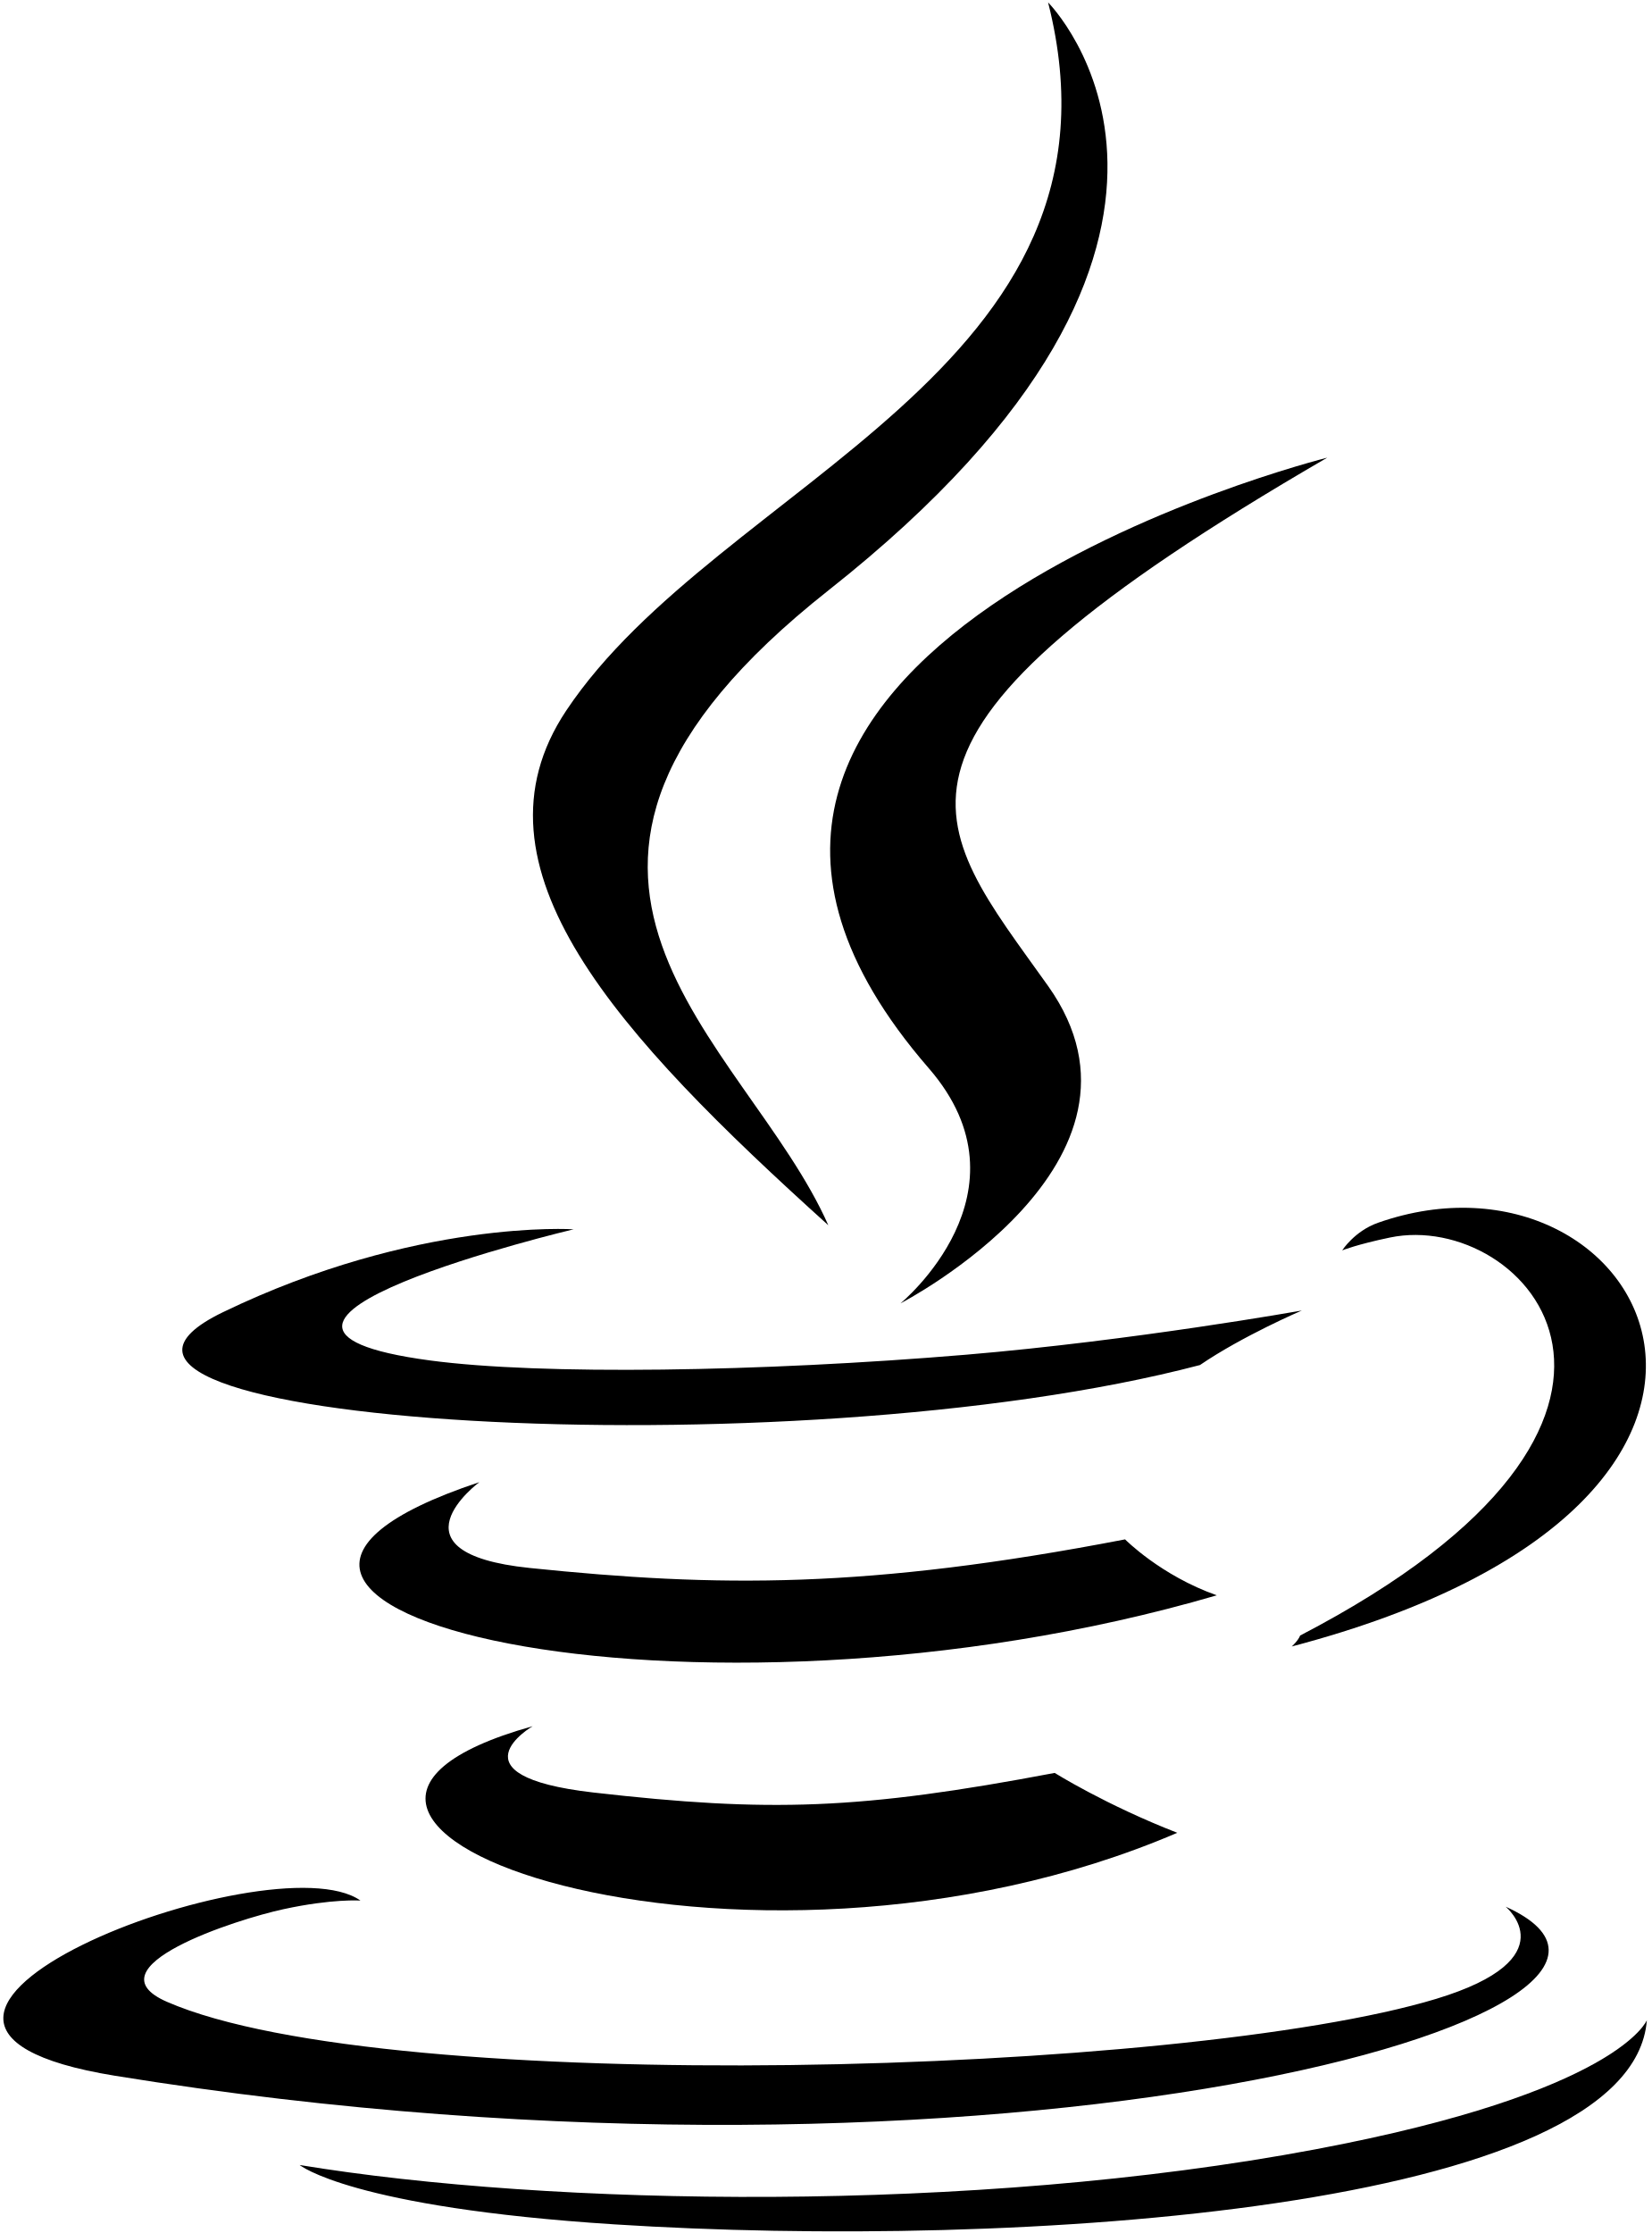
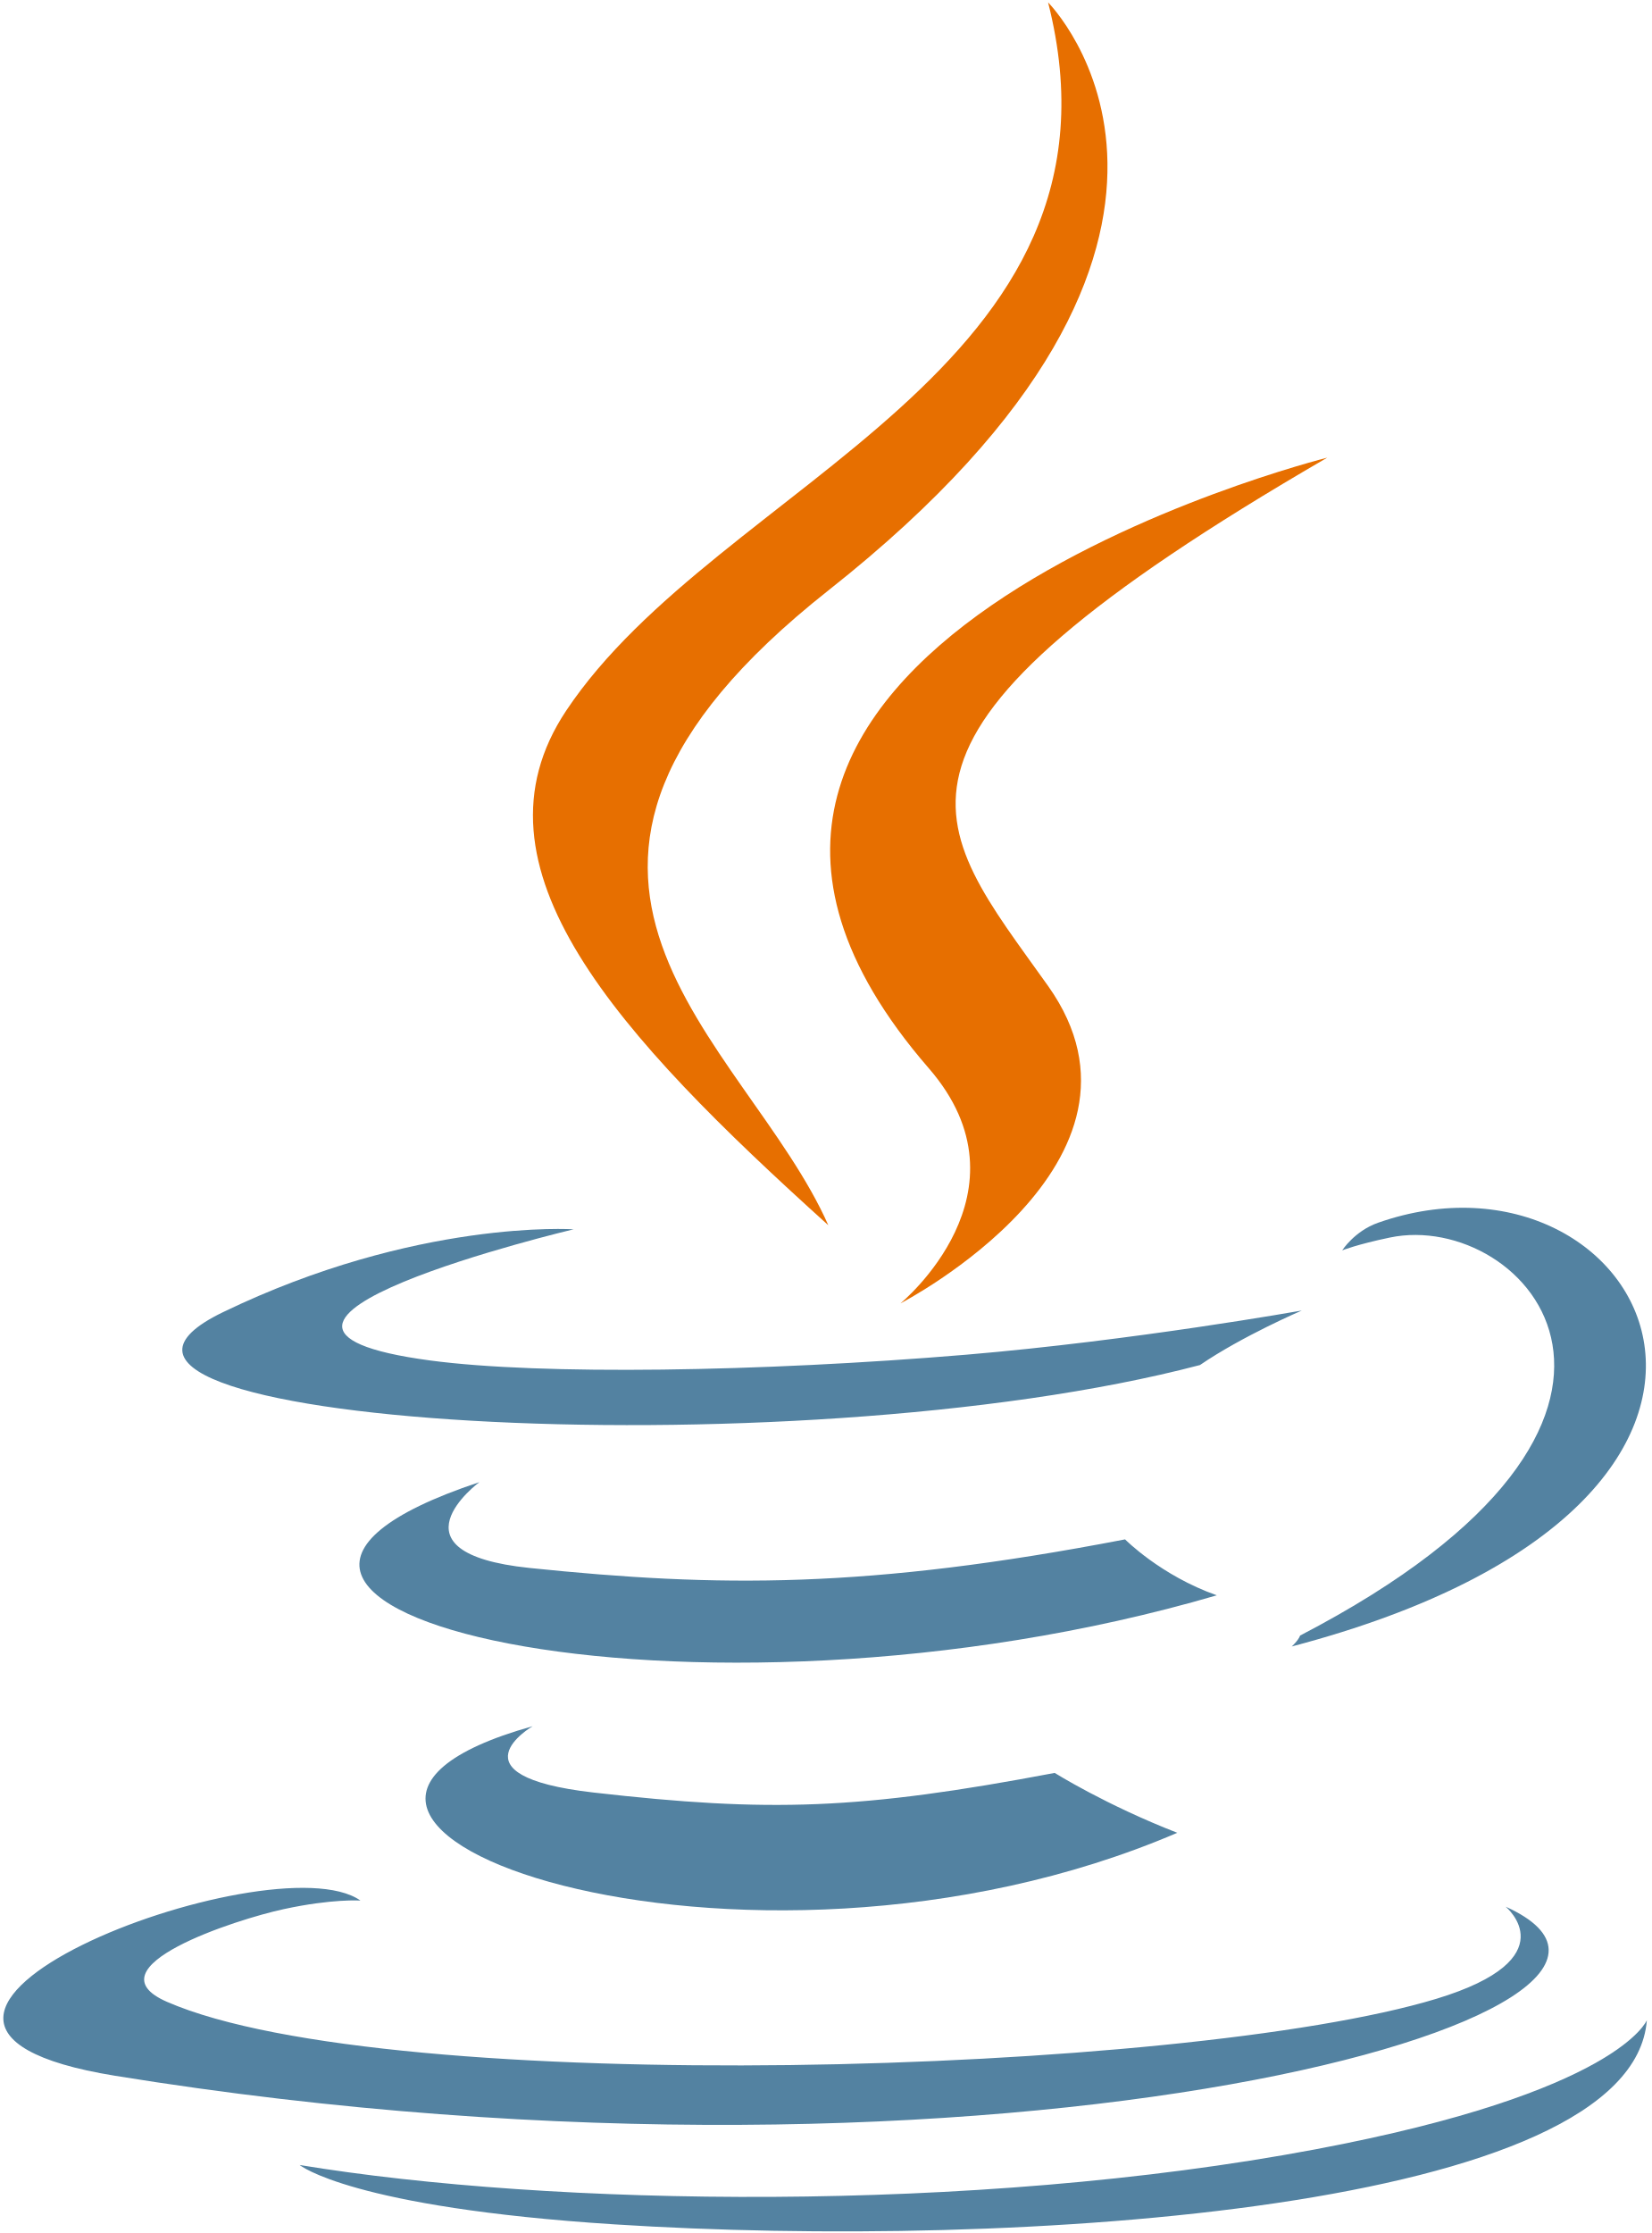
<svg xmlns="http://www.w3.org/2000/svg" width="256px" height="346px" viewBox="0 0 256 346" version="1.1" preserveAspectRatio="xMidYMid">
  <g>
-     <path d="M82.554,267.473 C82.554,267.473 69.356,275.148 91.947,277.745 C119.316,280.867 133.303,280.42 163.464,274.711 C163.464,274.711 171.393,279.683 182.467,283.99 C114.856,312.967 29.448,282.311 82.554,267.473" />
-     <path d="M74.292,229.659 C74.292,229.659 59.489,240.617 82.097,242.955 C111.333,245.971 134.421,246.218 174.373,238.525 C174.373,238.525 179.899,244.127 188.588,247.191 C106.841,271.095 15.79,249.076 74.292,229.659" />
-     <path d="M143.942,165.515 C160.601,184.695 139.565,201.955 139.565,201.955 C139.565,201.955 181.866,180.118 162.439,152.772 C144.295,127.271 130.38,114.6 205.707,70.914 C205.707,70.914 87.469,100.444 143.942,165.515" />
-     <path d="M233.364,295.442 C233.364,295.442 243.131,303.489 222.607,309.715 C183.581,321.538 60.175,325.108 25.893,310.186 C13.57,304.825 36.68,297.385 43.949,295.824 C51.53,294.18 55.863,294.487 55.863,294.487 C42.158,284.832 -32.72,313.444 17.829,321.637 C155.682,343.993 269.121,311.571 233.364,295.442" />
-     <path d="M88.901,190.48 C88.901,190.48 26.129,205.389 66.672,210.803 C83.79,213.095 117.915,212.577 149.702,209.913 C175.68,207.722 201.765,203.063 201.765,203.063 C201.765,203.063 192.605,206.986 185.978,211.511 C122.234,228.276 -0.908,220.477 34.543,203.328 C64.524,188.836 88.901,190.48 88.901,190.48" />
-     <path d="M201.506,253.422 C266.305,219.75 236.345,187.392 215.433,191.751 C210.307,192.818 208.022,193.743 208.022,193.743 C208.022,193.743 209.925,190.762 213.559,189.472 C254.929,174.927 286.746,232.369 200.204,255.119 C200.204,255.12 201.207,254.224 201.506,253.422" />
-     <path d="M162.439,0.371 C162.439,0.371 198.326,36.27 128.402,91.472 C72.331,135.754 115.616,161.002 128.379,189.849 C95.649,160.318 71.63,134.323 87.744,110.128 C111.395,74.613 176.918,57.394 162.439,0.371" />
-     <path d="M95.268,344.665 C157.467,348.647 252.98,342.456 255.242,313.026 C255.242,313.026 250.894,324.183 203.838,333.043 C150.75,343.033 85.274,341.867 46.439,335.464 C46.44,335.463 54.389,342.044 95.268,344.665" />
+     <path d="M82.554,267.473 C82.554,267.473 69.356,275.148 91.947,277.745 C119.316,280.867 133.303,280.42 163.464,274.711 C163.464,274.711 171.393,279.683 182.467,283.99 C114.856,312.967 29.448,282.311 82.554,267.473" fill="#5382A1" />
+     <path d="M74.292,229.659 C74.292,229.659 59.489,240.617 82.097,242.955 C111.333,245.971 134.421,246.218 174.373,238.525 C174.373,238.525 179.899,244.127 188.588,247.191 C106.841,271.095 15.79,249.076 74.292,229.659" fill="#5382A1" />
+     <path d="M143.942,165.515 C160.601,184.695 139.565,201.955 139.565,201.955 C139.565,201.955 181.866,180.118 162.439,152.772 C144.295,127.271 130.38,114.6 205.707,70.914 C205.707,70.914 87.469,100.444 143.942,165.515" fill="#E76F00" />
+     <path d="M233.364,295.442 C233.364,295.442 243.131,303.489 222.607,309.715 C183.581,321.538 60.175,325.108 25.893,310.186 C13.57,304.825 36.68,297.385 43.949,295.824 C51.53,294.18 55.863,294.487 55.863,294.487 C42.158,284.832 -32.72,313.444 17.829,321.637 C155.682,343.993 269.121,311.571 233.364,295.442" fill="#5382A1" />
+     <path d="M88.901,190.48 C88.901,190.48 26.129,205.389 66.672,210.803 C83.79,213.095 117.915,212.577 149.702,209.913 C175.68,207.722 201.765,203.063 201.765,203.063 C201.765,203.063 192.605,206.986 185.978,211.511 C122.234,228.276 -0.908,220.477 34.543,203.328 C64.524,188.836 88.901,190.48 88.901,190.48" fill="#5382A1" />
+     <path d="M201.506,253.422 C266.305,219.75 236.345,187.392 215.433,191.751 C210.307,192.818 208.022,193.743 208.022,193.743 C208.022,193.743 209.925,190.762 213.559,189.472 C254.929,174.927 286.746,232.369 200.204,255.119 C200.204,255.12 201.207,254.224 201.506,253.422" fill="#5382A1" />
+     <path d="M162.439,0.371 C162.439,0.371 198.326,36.27 128.402,91.472 C72.331,135.754 115.616,161.002 128.379,189.849 C95.649,160.318 71.63,134.323 87.744,110.128 C111.395,74.613 176.918,57.394 162.439,0.371" fill="#E76F00" />
+     <path d="M95.268,344.665 C157.467,348.647 252.98,342.456 255.242,313.026 C255.242,313.026 250.894,324.183 203.838,333.043 C150.75,343.033 85.274,341.867 46.439,335.464 C46.44,335.463 54.389,342.044 95.268,344.665" fill="#5382A1" />
  </g>
</svg>
